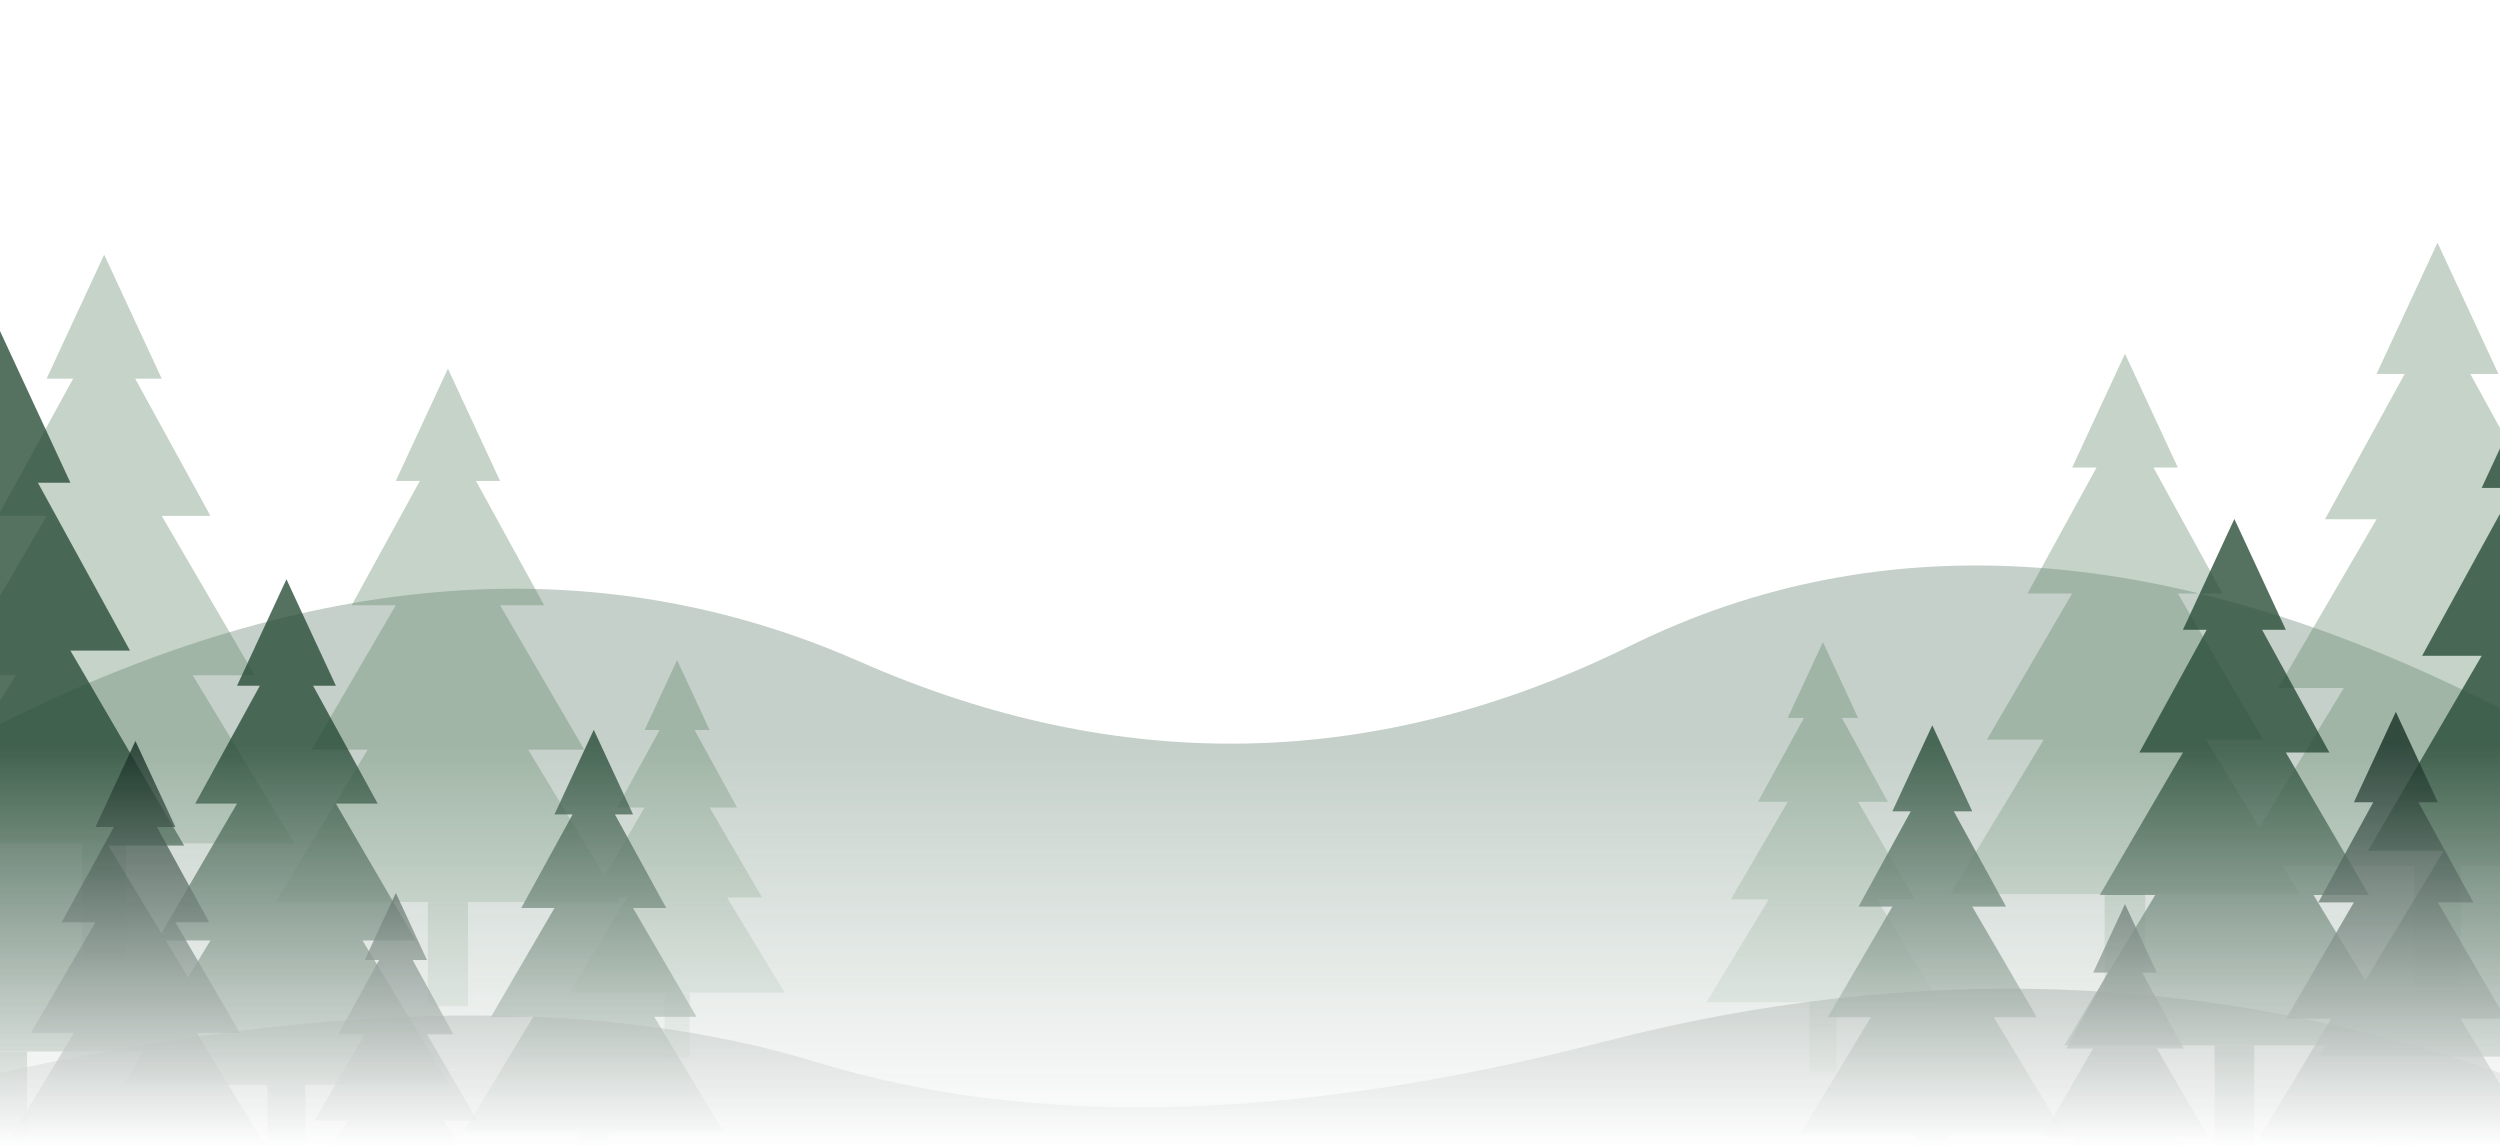
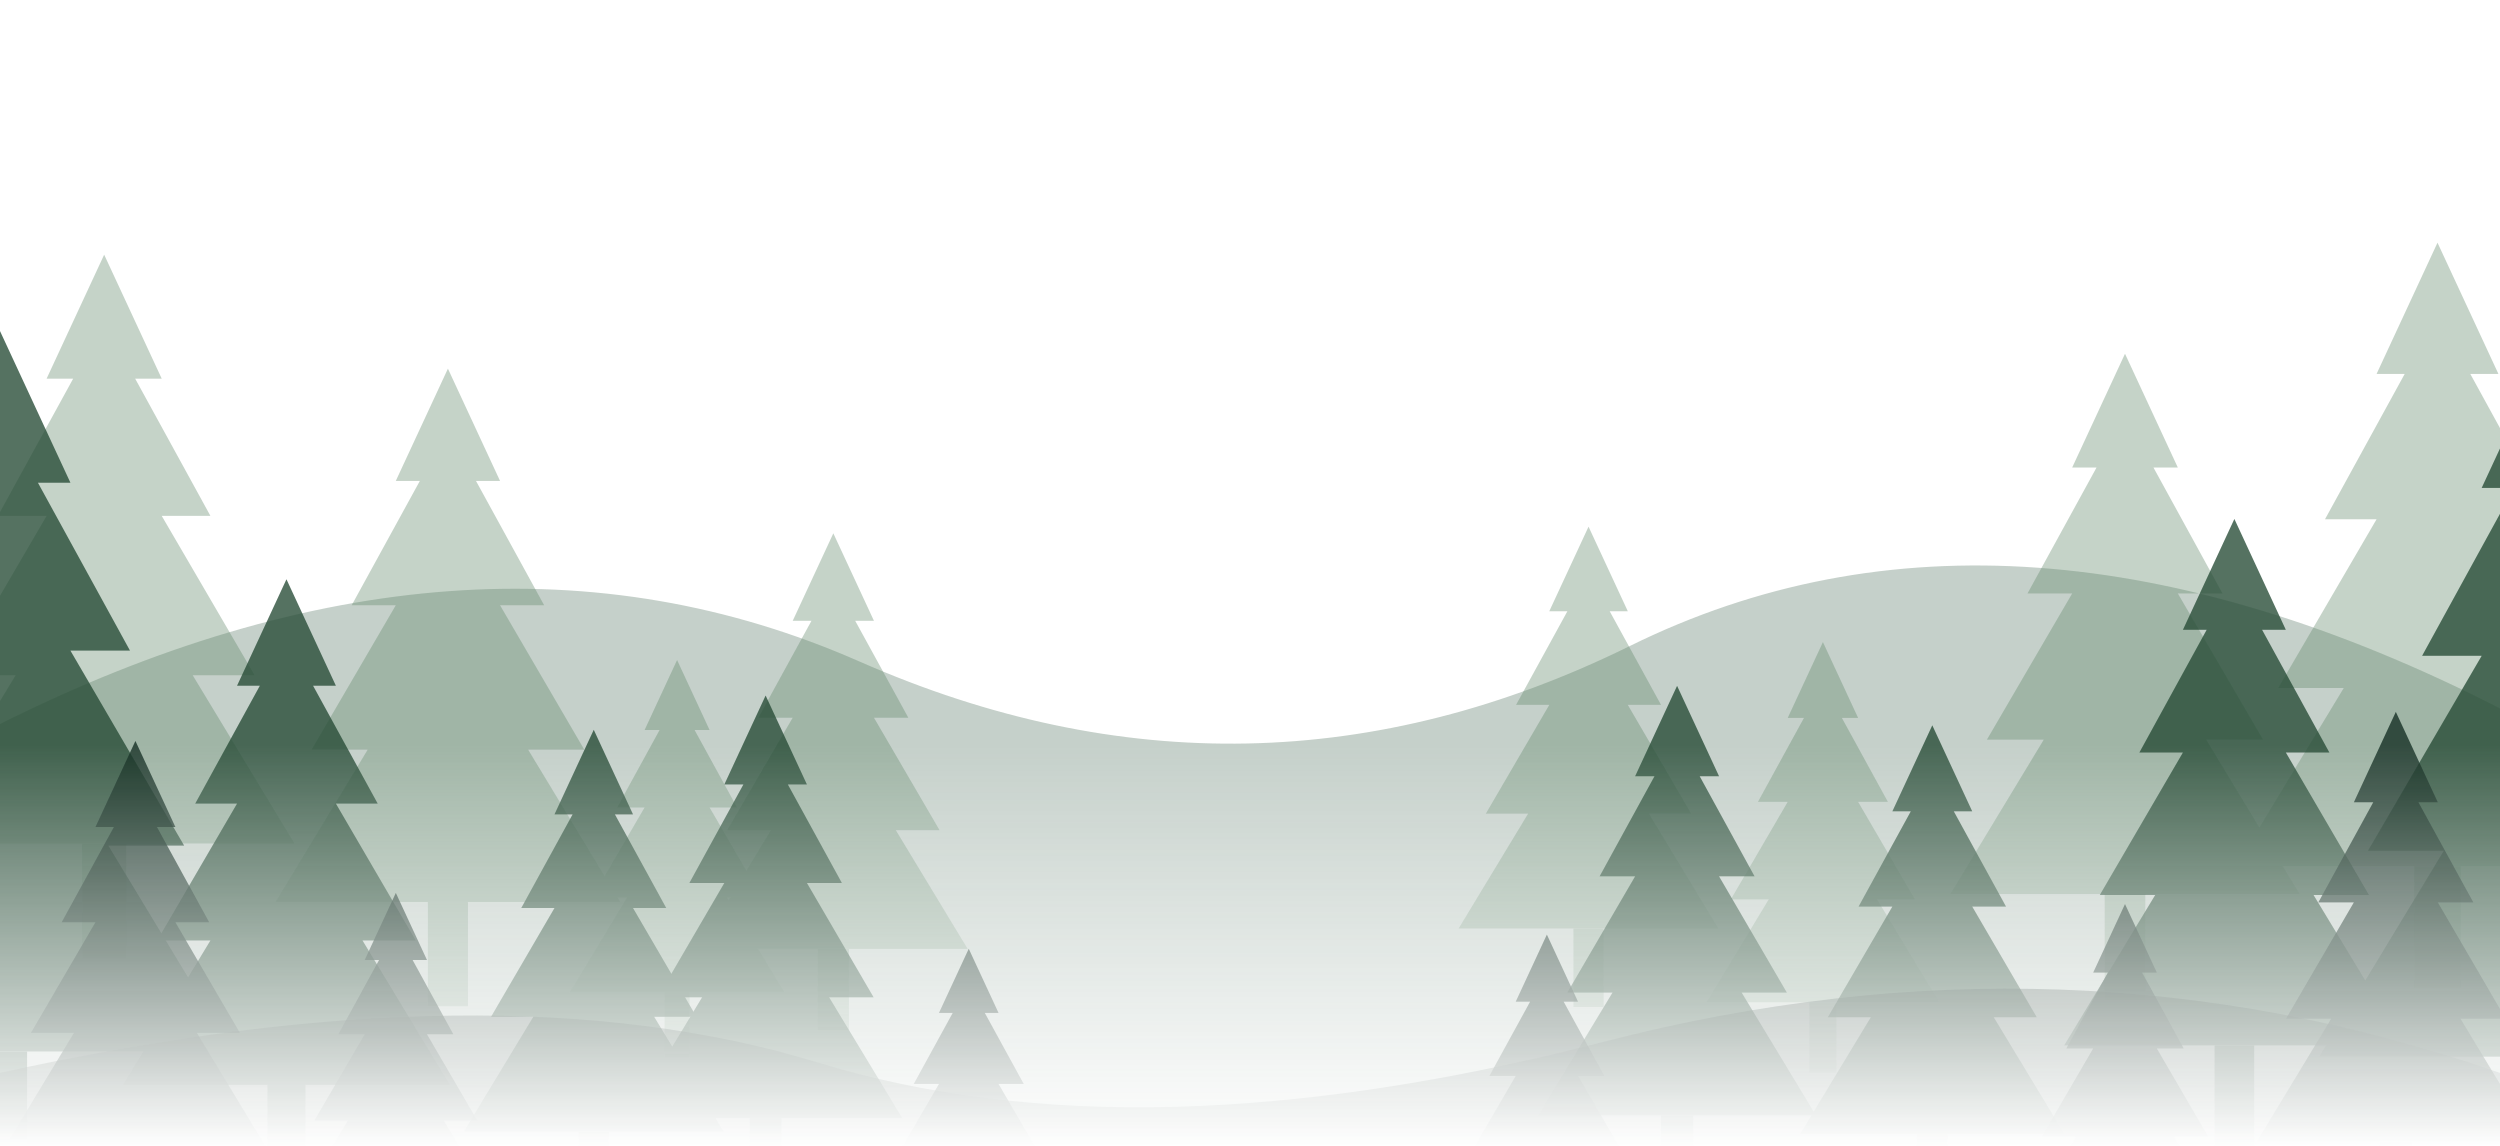
<svg xmlns="http://www.w3.org/2000/svg" width="480" height="220" viewBox="0 0 480 220" preserveAspectRatio="xMidYMid slice" aria-hidden="true">
  <defs>
    <g id="spruce">
      <path d="M0-86-13-58-7-58-24-27-13-27-34 9-20 9-43 47H43L20 9H34L13-27H24L7-58H13Z" />
      <path d="M-5 47H5V73H-5Z" />
    </g>
    <linearGradient id="treeFade" x1="0" y1="0" x2="0" y2="1">
      <stop offset="0" stop-color="white" />
      <stop offset=".65" stop-color="white" />
      <stop offset="1" stop-color="black" />
    </linearGradient>
    <mask id="forestBlend">
      <rect width="480" height="220" fill="url(#treeFade)" />
    </mask>
  </defs>
  <g mask="url(#forestBlend)">
    <path fill="#2f563f" opacity=".28" d="M0 139q90-45 165-12t148-3 167 12v84H0Z" />
    <g fill="#61876a" opacity=".37">
      <use href="#spruce" transform="translate(20 122) scale(.85)" />
      <use href="#spruce" transform="translate(86 137) scale(.77)" />
      <use href="#spruce" transform="translate(130 168) scale(.48)" />
+       <use href="#spruce" transform="translate(160 154) scale(.60)" />
+       <use href="#spruce" transform="translate(305 151) scale(.58)" />
      <use href="#spruce" transform="translate(350 168) scale(.52)" />
      <use href="#spruce" transform="translate(408 135) scale(.78)" />
      <use href="#spruce" transform="translate(468 124) scale(.9)" />
    </g>
    <g fill="#254a35" opacity=".78">
      <use href="#spruce" transform="translate(0 153) scale(1.04)" />
      <use href="#spruce" transform="translate(55 174) scale(.73)" />
      <use href="#spruce" transform="translate(114 190) scale(.58)" />
+       <use href="#spruce" transform="translate(147 186) scale(.61)" />
+       <use href="#spruce" transform="translate(322 185) scale(.62)" />
      <use href="#spruce" transform="translate(371 190) scale(.59)" />
      <use href="#spruce" transform="translate(429 165) scale(.76)" />
      <use href="#spruce" transform="translate(490 154) scale(1.04)" />
    </g>
    <g fill="#132e23" opacity=".78">
      <use href="#spruce" transform="translate(26 193) scale(.59)" />
      <use href="#spruce" transform="translate(76 211) scale(.46)" />
+       <use href="#spruce" transform="translate(186 220) scale(.44)" />
+       <use href="#spruce" transform="translate(297 219) scale(.46)" />
      <use href="#spruce" transform="translate(408 214) scale(.47)" />
      <use href="#spruce" transform="translate(460 190) scale(.62)" />
    </g>
    <path fill="#0c241b" opacity=".42" d="M0 206q95-21 157-2t151-4 172 6v14H0Z" />
  </g>
</svg>
